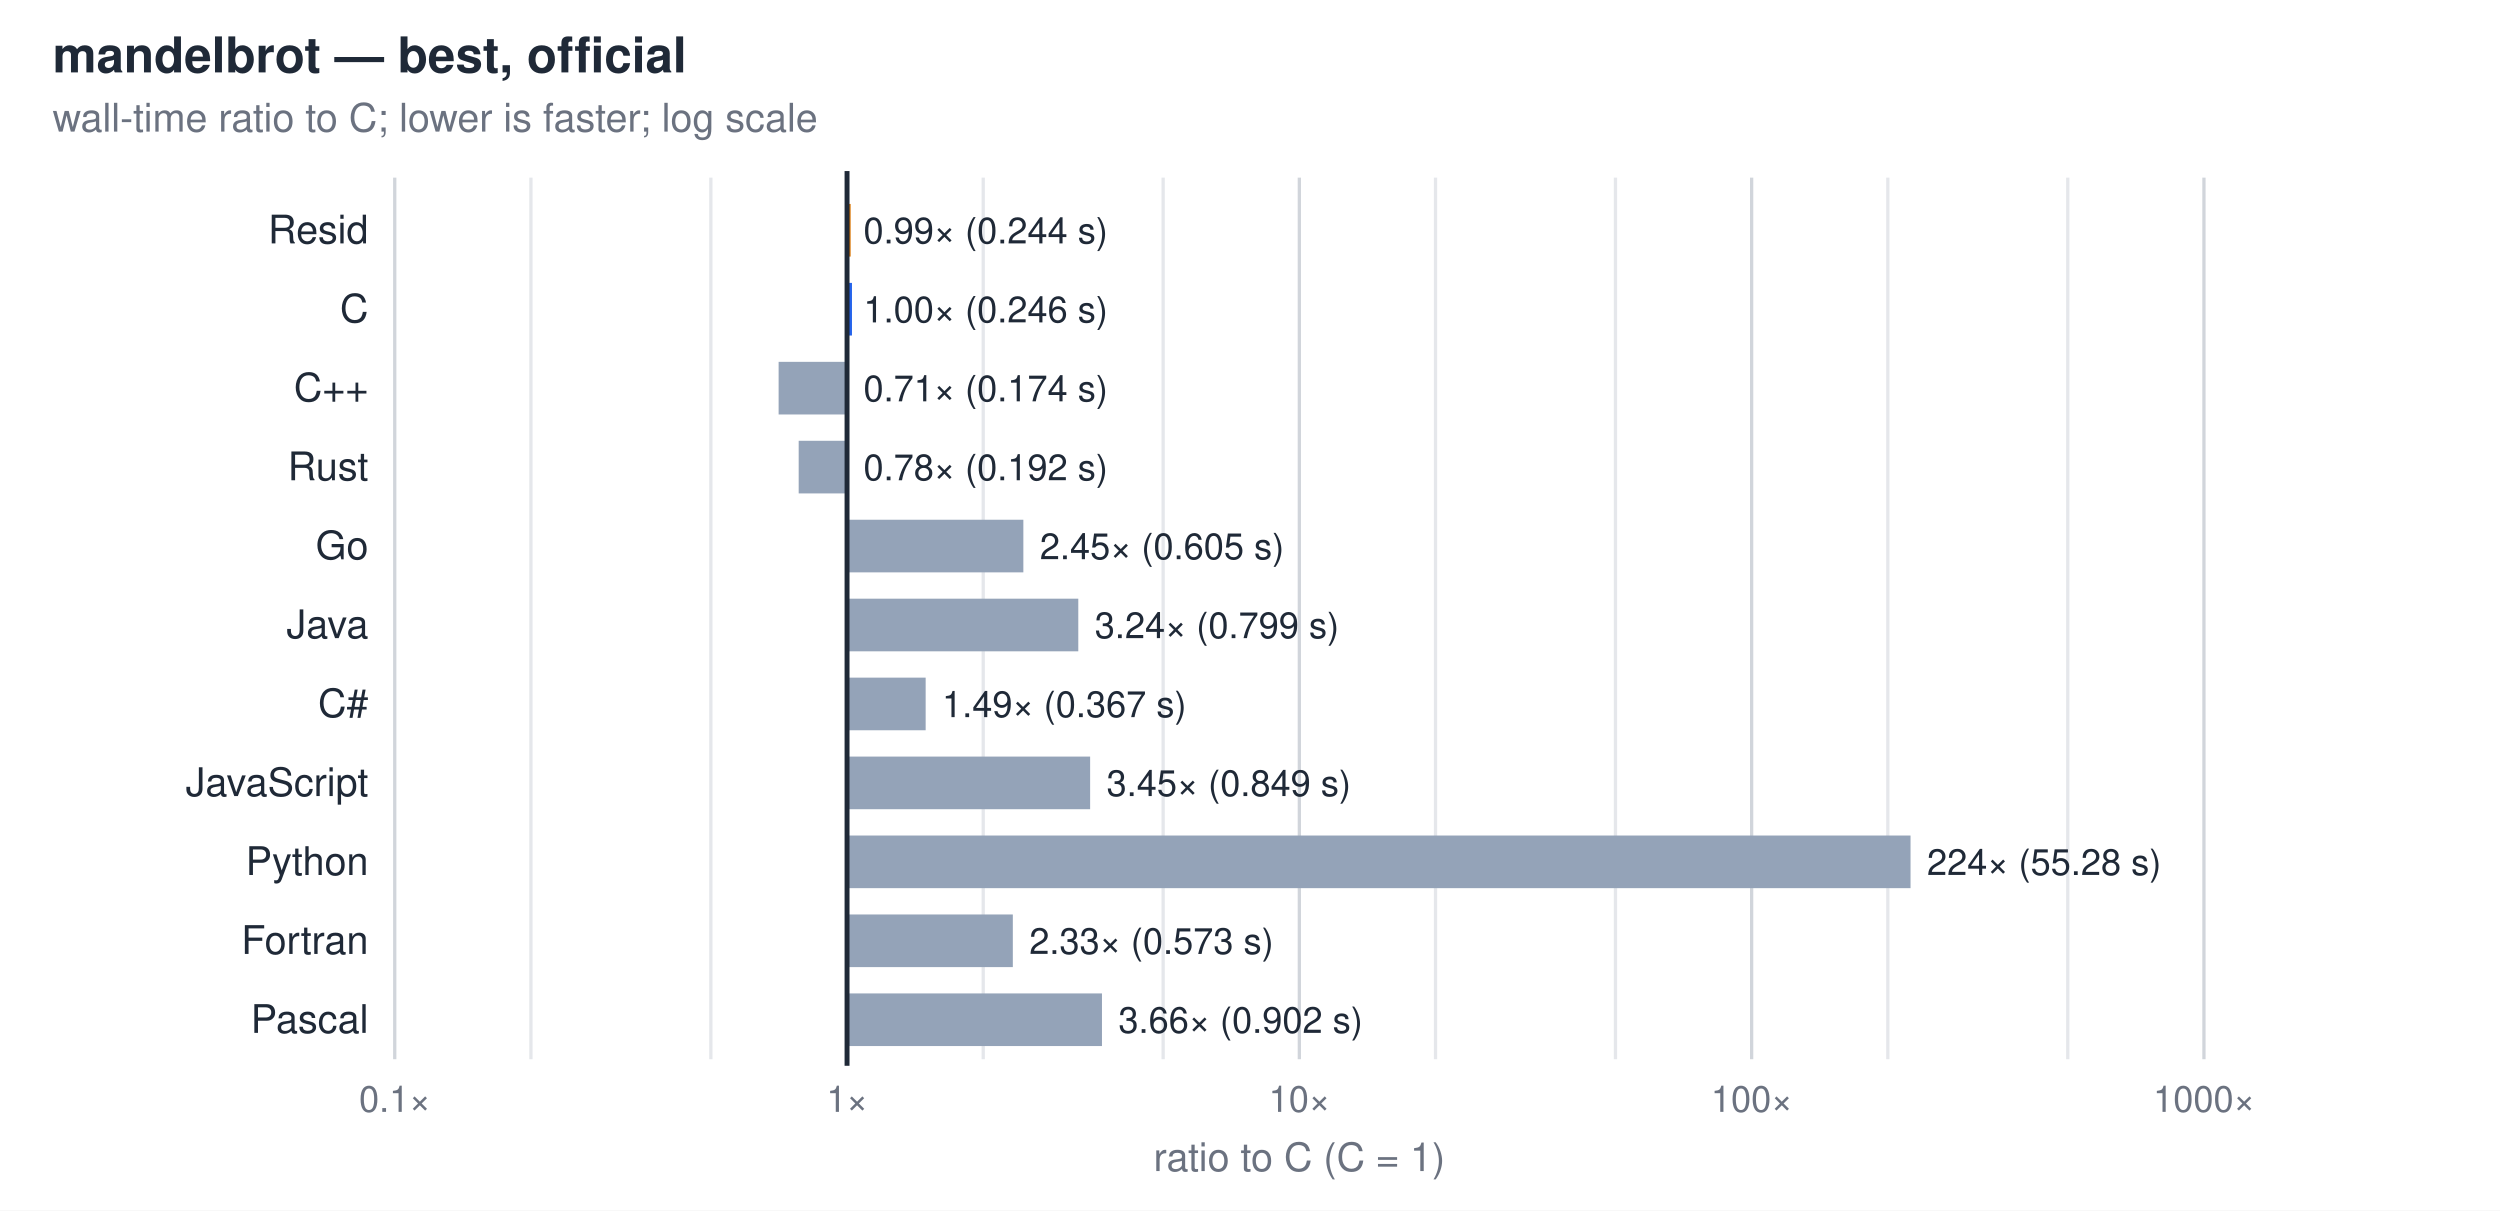
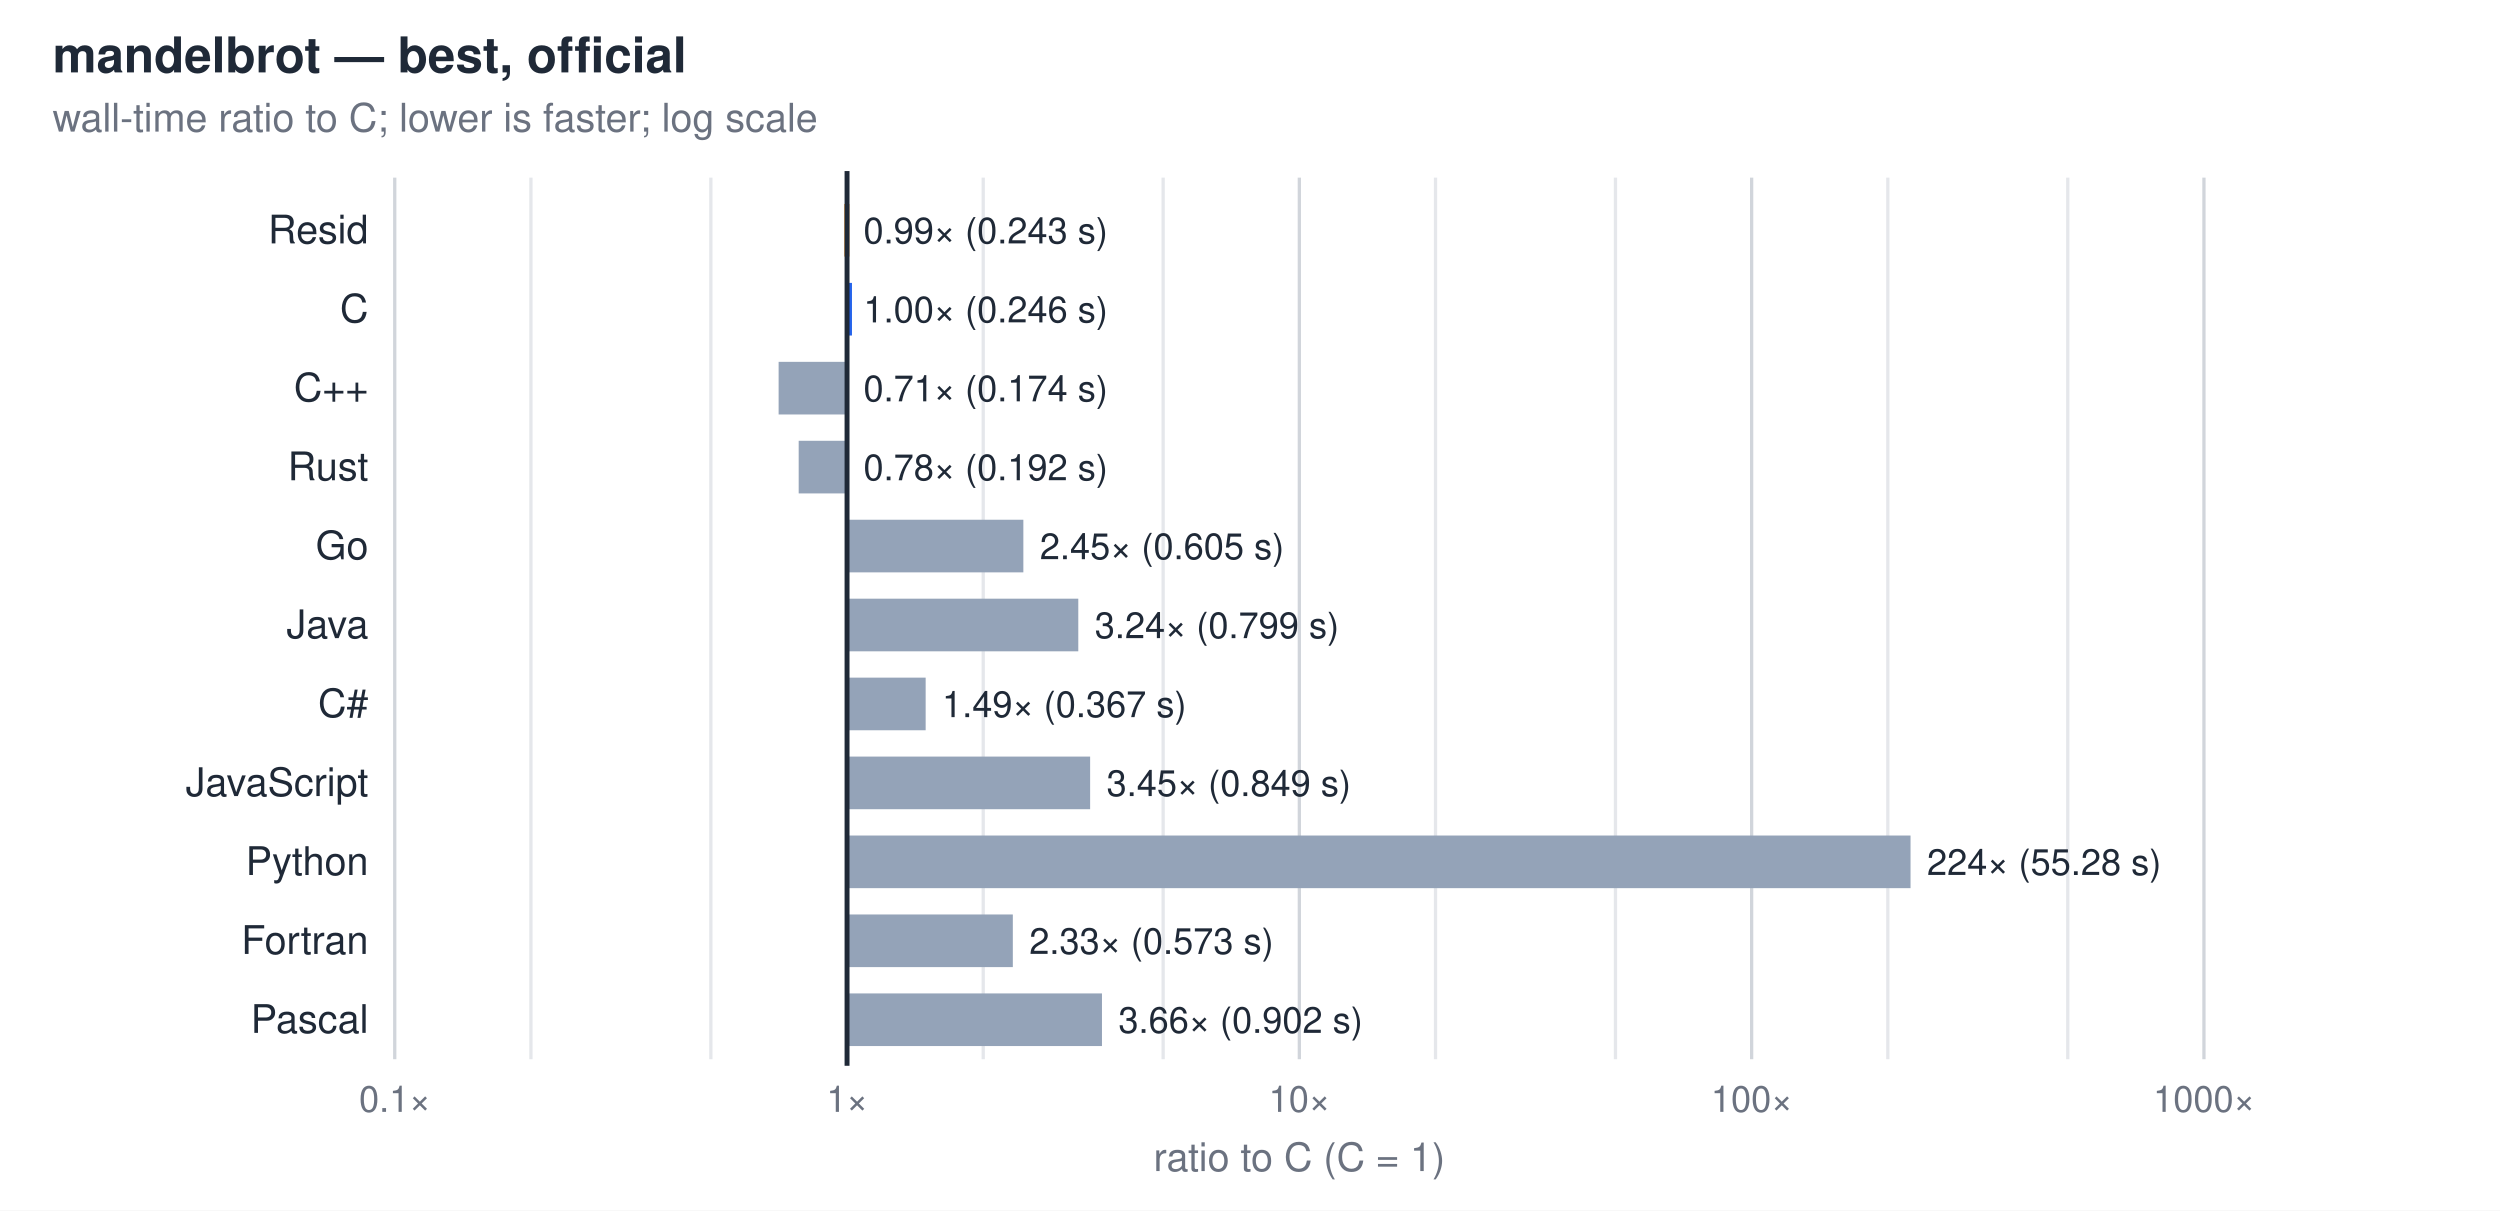
<svg xmlns="http://www.w3.org/2000/svg" width="760" height="368" viewBox="0 0 760 368" font-family="Helvetica, Arial, sans-serif" font-size="12">
  <rect x="0" y="0" width="760" height="368" fill="#ffffff" />
  <text x="16" y="22" font-size="15" font-weight="bold" fill="#1f2937">mandelbrot — best, official</text>
  <text x="16" y="40" fill="#6b7280">wall-time ratio to C; lower is faster; log scale</text>
  <line x1="120.0" y1="54" x2="120.0" y2="322" stroke="#d1d5db" stroke-width="1" />
  <text x="120.0" y="338" text-anchor="middle" fill="#6b7280" font-size="11">0.1×</text>
  <line x1="161.4" y1="54" x2="161.4" y2="322" stroke="#e5e7eb" stroke-width="1" />
  <line x1="216.1" y1="54" x2="216.1" y2="322" stroke="#e5e7eb" stroke-width="1" />
  <line x1="257.5" y1="54" x2="257.5" y2="322" stroke="#d1d5db" stroke-width="1" />
  <text x="257.5" y="338" text-anchor="middle" fill="#6b7280" font-size="11">1×</text>
  <line x1="298.9" y1="54" x2="298.9" y2="322" stroke="#e5e7eb" stroke-width="1" />
  <line x1="353.6" y1="54" x2="353.6" y2="322" stroke="#e5e7eb" stroke-width="1" />
  <line x1="395.0" y1="54" x2="395.0" y2="322" stroke="#d1d5db" stroke-width="1" />
  <text x="395.0" y="338" text-anchor="middle" fill="#6b7280" font-size="11">10×</text>
  <line x1="436.4" y1="54" x2="436.4" y2="322" stroke="#e5e7eb" stroke-width="1" />
  <line x1="491.1" y1="54" x2="491.1" y2="322" stroke="#e5e7eb" stroke-width="1" />
  <line x1="532.5" y1="54" x2="532.5" y2="322" stroke="#d1d5db" stroke-width="1" />
  <text x="532.5" y="338" text-anchor="middle" fill="#6b7280" font-size="11">100×</text>
  <line x1="573.9" y1="54" x2="573.9" y2="322" stroke="#e5e7eb" stroke-width="1" />
  <line x1="628.6" y1="54" x2="628.6" y2="322" stroke="#e5e7eb" stroke-width="1" />
  <line x1="670.0" y1="54" x2="670.0" y2="322" stroke="#d1d5db" stroke-width="1" />
  <text x="670.0" y="338" text-anchor="middle" fill="#6b7280" font-size="11">1000×</text>
  <text x="112" y="74.0" text-anchor="end" fill="#1f2937">Resid</text>
-   <rect x="257.1" y="62" width="1.5" height="16" fill="#d97706" />
-   <text x="262.5" y="74.0" fill="#1f2937" font-size="11">0.99×  (0.244 s)</text>
+   <rect x="256.7" y="62" width="1.5" height="16" fill="#d97706" />
+   <text x="262.5" y="74.0" fill="#1f2937" font-size="11">0.99×  (0.243 s)</text>
  <text x="112" y="98.0" text-anchor="end" fill="#1f2937">C</text>
  <rect x="257.5" y="86" width="1.5" height="16" fill="#2563eb" />
  <text x="262.5" y="98.0" fill="#1f2937" font-size="11">1.00×  (0.246 s)</text>
  <text x="112" y="122.0" text-anchor="end" fill="#1f2937">C++</text>
  <rect x="236.7" y="110" width="20.8" height="16" fill="#94a3b8" />
  <text x="262.5" y="122.0" fill="#1f2937" font-size="11">0.71×  (0.174 s)</text>
  <text x="112" y="146.0" text-anchor="end" fill="#1f2937">Rust</text>
  <rect x="242.8" y="134" width="14.7" height="16" fill="#94a3b8" />
  <text x="262.5" y="146.0" fill="#1f2937" font-size="11">0.78×  (0.192 s)</text>
  <text x="112" y="170.0" text-anchor="end" fill="#1f2937">Go</text>
  <rect x="257.5" y="158" width="53.6" height="16" fill="#94a3b8" />
  <text x="316.1" y="170.0" fill="#1f2937" font-size="11">2.45×  (0.605 s)</text>
  <text x="112" y="194.0" text-anchor="end" fill="#1f2937">Java</text>
  <rect x="257.5" y="182" width="70.3" height="16" fill="#94a3b8" />
  <text x="332.8" y="194.0" fill="#1f2937" font-size="11">3.24×  (0.799 s)</text>
  <text x="112" y="218.0" text-anchor="end" fill="#1f2937">C#</text>
  <rect x="257.5" y="206" width="23.9" height="16" fill="#94a3b8" />
  <text x="286.4" y="218.0" fill="#1f2937" font-size="11">1.49×  (0.367 s)</text>
  <text x="112" y="242.0" text-anchor="end" fill="#1f2937">JavaScript</text>
  <rect x="257.5" y="230" width="73.9" height="16" fill="#94a3b8" />
  <text x="336.4" y="242.0" fill="#1f2937" font-size="11">3.45×  (0.849 s)</text>
  <text x="112" y="266.0" text-anchor="end" fill="#1f2937">Python</text>
  <rect x="257.5" y="254" width="323.3" height="16" fill="#94a3b8" />
  <text x="585.8" y="266.0" fill="#1f2937" font-size="11">224×  (55.28 s)</text>
  <text x="112" y="290.0" text-anchor="end" fill="#1f2937">Fortran</text>
  <rect x="257.5" y="278" width="50.4" height="16" fill="#94a3b8" />
  <text x="312.9" y="290.0" fill="#1f2937" font-size="11">2.33×  (0.573 s)</text>
  <text x="112" y="314.0" text-anchor="end" fill="#1f2937">Pascal</text>
  <rect x="257.5" y="302" width="77.5" height="16" fill="#94a3b8" />
  <text x="340.0" y="314.0" fill="#1f2937" font-size="11">3.66×  (0.902 s)</text>
  <line x1="257.5" y1="52" x2="257.5" y2="324" stroke="#1f2937" stroke-width="1.5" />
  <text x="395.0" y="356" text-anchor="middle" fill="#6b7280">ratio to C (C = 1)</text>
</svg>
